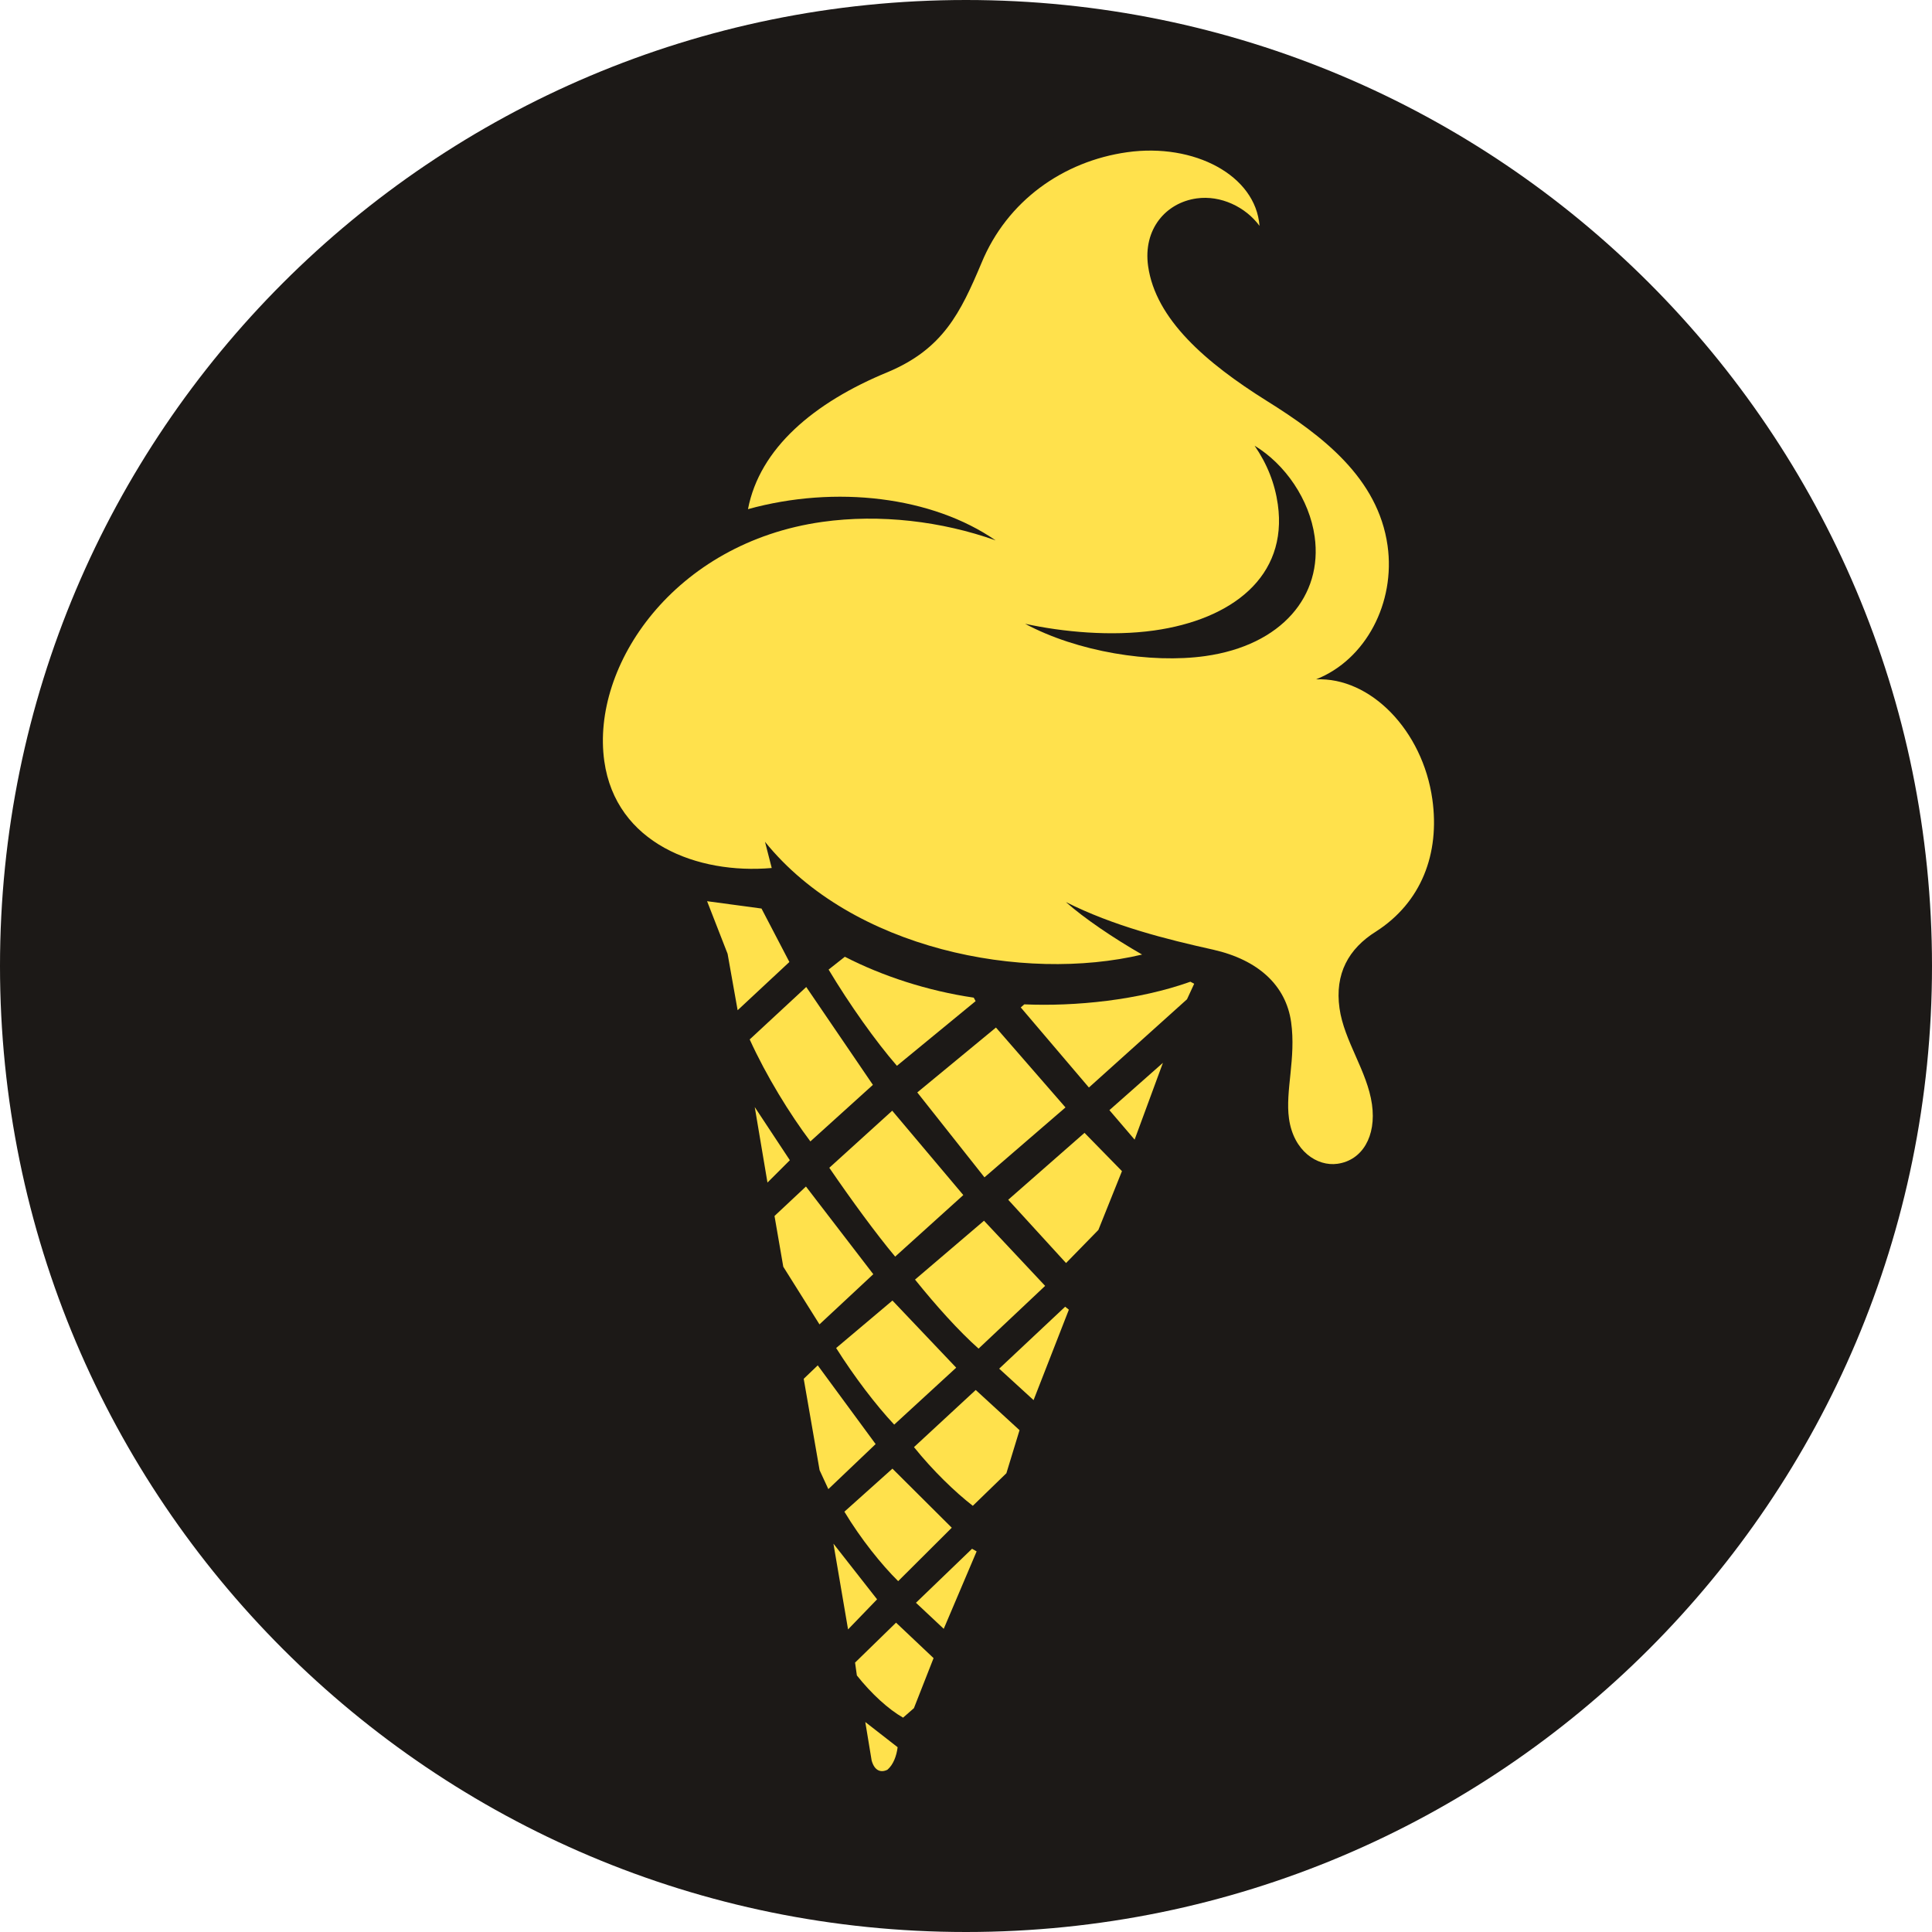
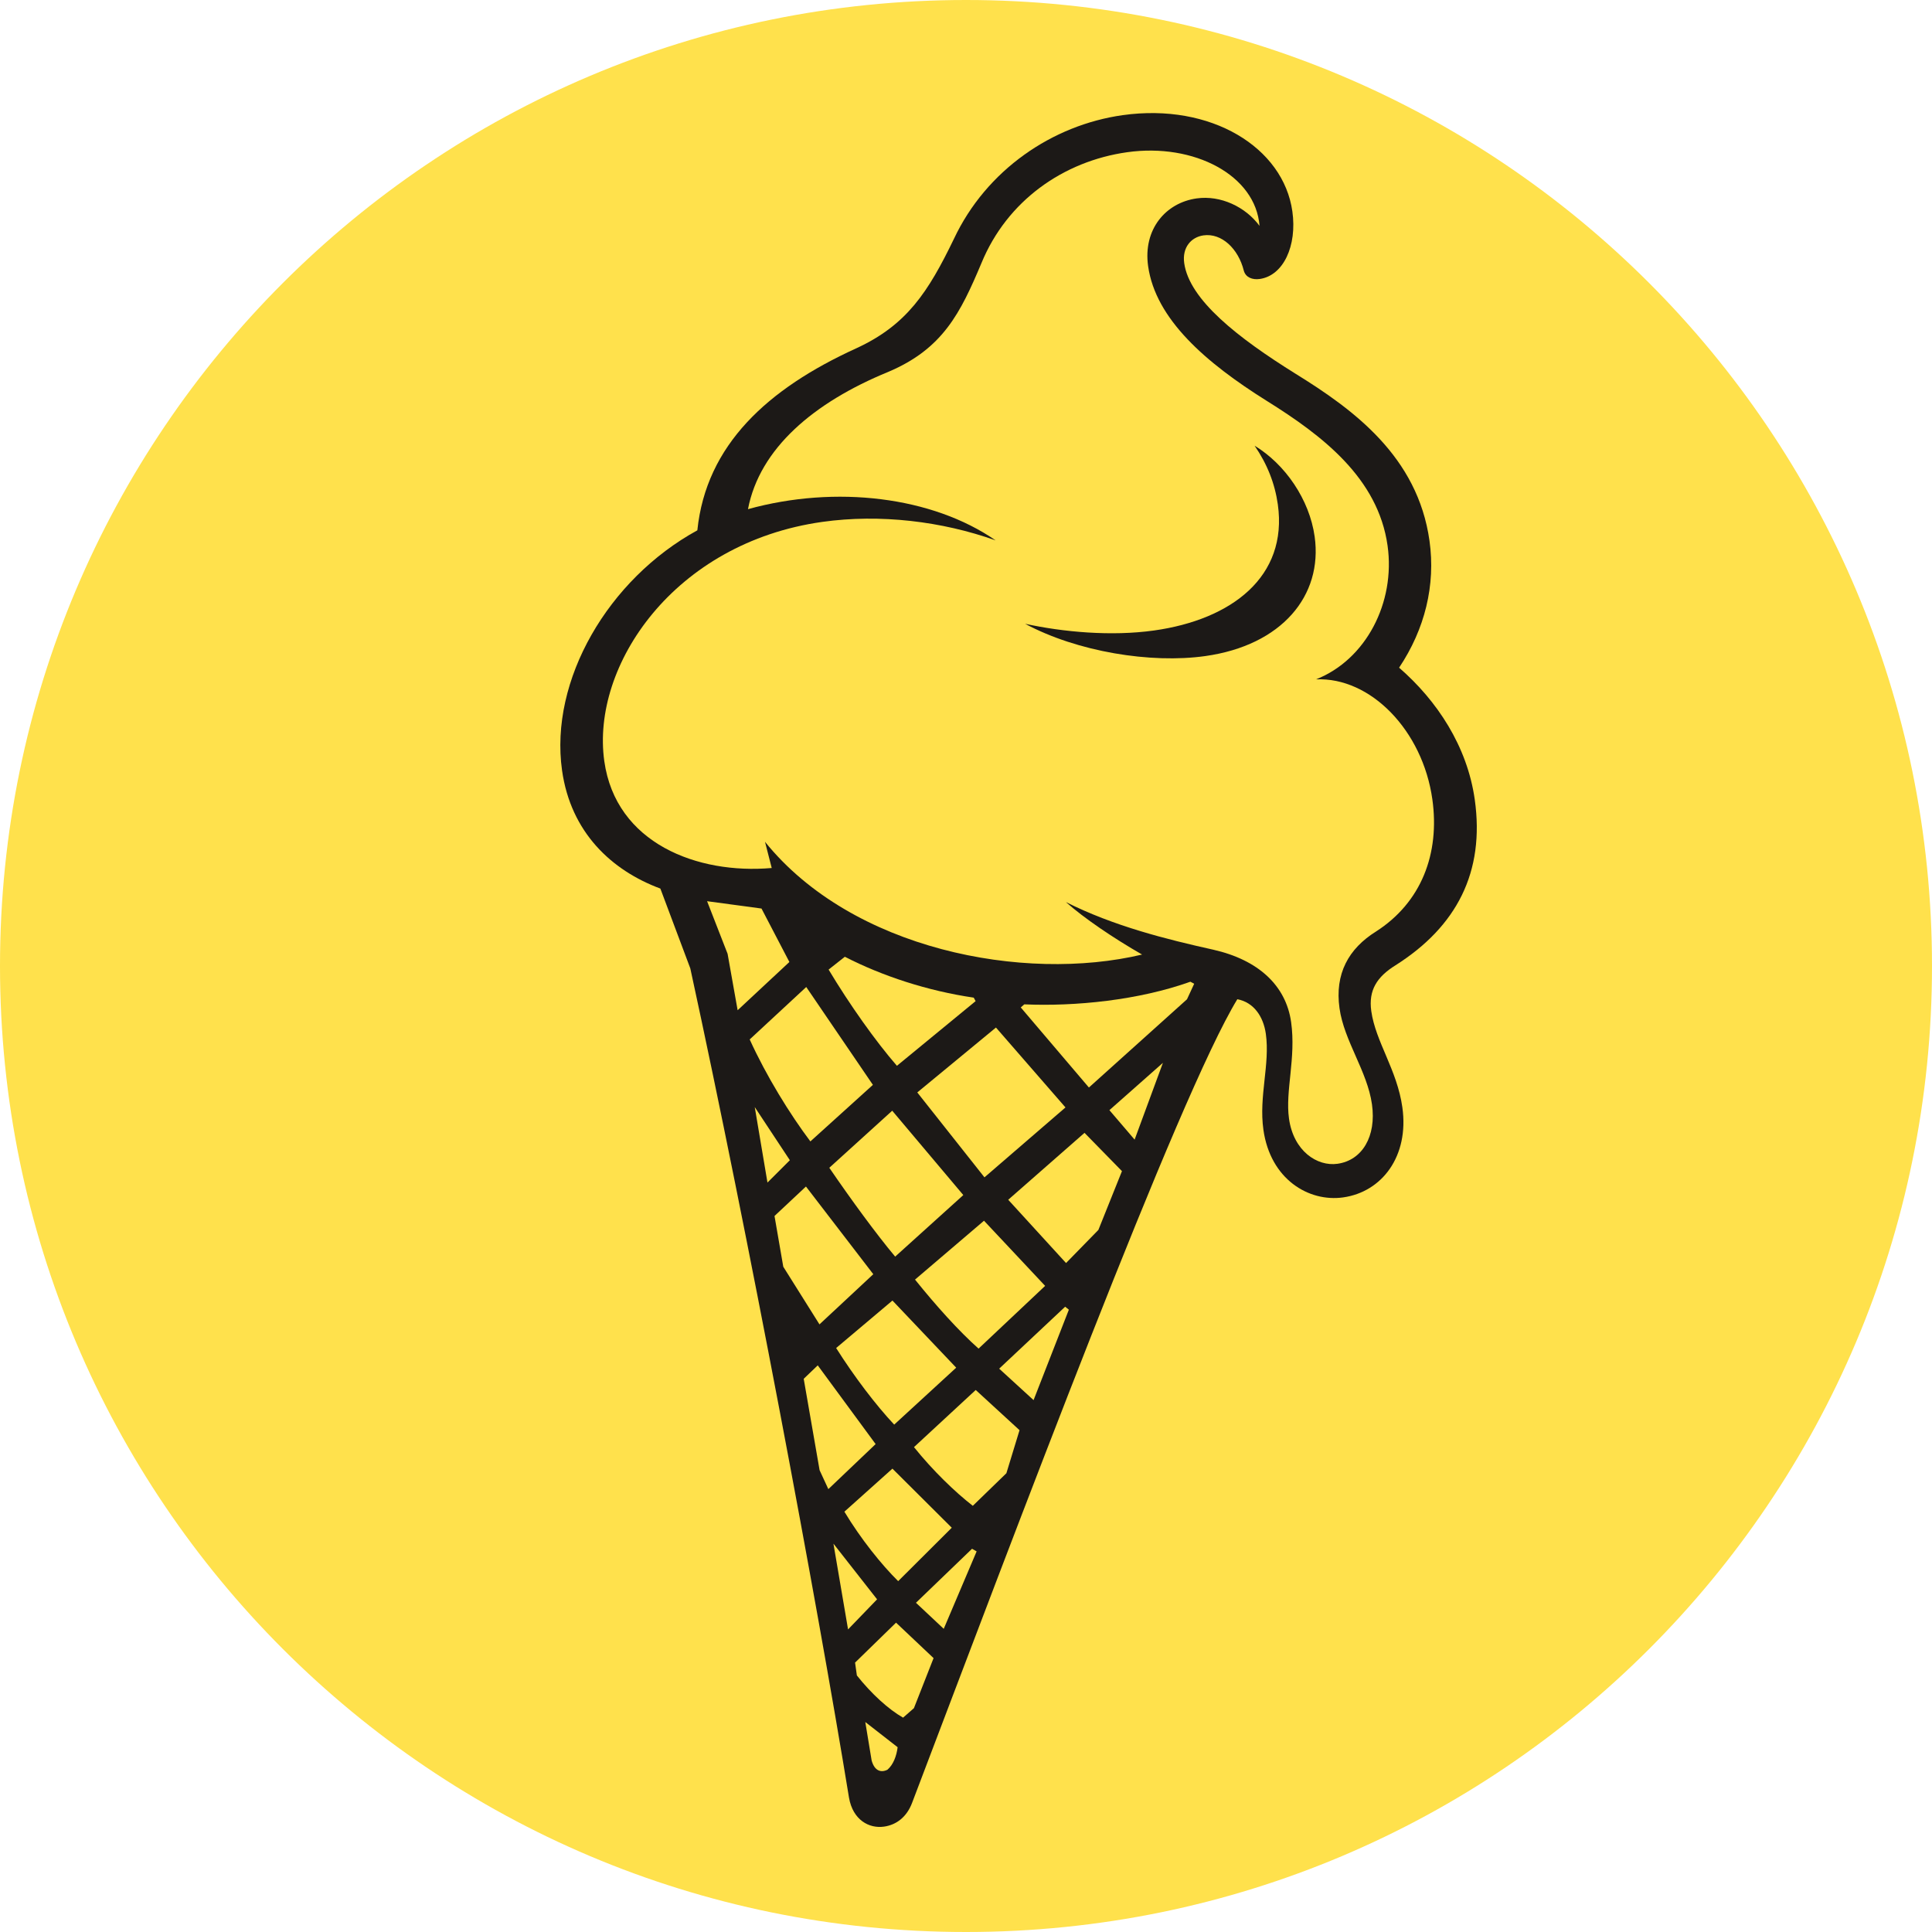
<svg xmlns="http://www.w3.org/2000/svg" width="400" height="400" viewBox="0 0 100 100" fill="none">
-   <circle cx="50" cy="50" r="50" fill="#1C1917" />
+   <circle cx="50" cy="50" r="50" fill="#FFE14C" />
  <g transform="translate(46 92.5) scale(1.2) rotate(-8) translate(-29.2 -74.2)">
    <path d="m57.72 29.45c1.33-1.49 2.06-3.3 2.06-5.24 0-3.67-2.46-6.06-4.71-7.93-2.26-1.89-4.1-3.8-4.1-5.4 0-0.68 0.45-1.07 0.99-1.07 0.79 0 1.41 0.78 1.51 1.75 0.04 0.3 0.31 0.45 0.63 0.45 1.03 0 1.8-1.19 1.8-2.69 0-2.78-2.81-5.13-6.67-5.13-3.06 0-6.15 1.52-7.95 4.27-1.42 2.12-2.53 3.4-4.83 4.09-4.02 1.19-6.99 3.22-7.88 6.82-4.1 1.55-7.22 5.51-7.22 9.44 0 2.7 1.51 4.57 3.49 5.64l0.8 3.59c0.88 11.81 1.61 27.77 1.8 36.37 0.03 0.98 0.67 1.45 1.32 1.45 0.55 0 1.03-0.28 1.34-0.84 6.01-10.92 15.63-28.62 18.72-32.38 0.68 0.23 1.01 0.89 1.01 1.65 0 1.33-0.68 2.62-0.68 4.08 0 2.16 1.5 3.37 3 3.37 1.69 0 3.07-1.36 3.07-3.49 0-1.64-0.75-2.96-0.75-4.3 0-0.91 0.45-1.43 1.31-1.81 2.85-1.29 4.38-3.45 4.38-6.6 0-2.33-1.02-4.46-2.44-6.09z" fill="#1C1917" />
    <path d="m54.1 29.45c2.25-0.54 3.86-2.8 3.86-5.28 0-2.95-2.13-5.1-4.29-6.91-2.38-2-4.26-4.16-4.26-6.47 0-1.6 1.13-2.6 2.48-2.6 1.05 0 2.04 0.66 2.52 1.55 0.14-2.18-2.29-3.94-5.21-3.94-2.78 0-5.42 1.35-6.89 3.86-1.2 2.01-2.16 3.43-4.64 4.09-3.37 0.86-5.95 2.5-6.81 5.02 3.9-0.51 7.95 0.57 10.39 2.82-2.18-1.14-4.78-1.83-7.29-1.83-6.46 0-10.75 4.75-10.75 8.91 0 3.58 3.29 5.4 6.51 5.57l-0.13-1.16c3.07 5.13 10.2 7.57 15.43 7.08-1.12-0.87-2.25-1.89-2.94-2.7 1.89 1.31 4.06 2.19 6.01 2.92 1.87 0.71 2.89 1.97 2.89 3.56 0 1.57-0.67 2.9-0.67 4.11 0 1.42 0.92 2.22 1.8 2.22 1.08 0 1.83-0.94 1.83-2.33 0-1.45-0.81-2.87-0.81-4.3 0-1.5 0.74-2.49 2.02-3.06 2.11-0.97 3.2-2.94 3.2-5.31 0-3-1.91-5.6-4.25-5.82z" fill="#FFE14C" />
    <path d="m52.88 19.1c0.43 0.86 0.64 1.74 0.64 2.65 0 3.15-2.67 4.64-6.04 4.64-1.87 0-3.9-0.48-5.47-1.06 2.06 1.51 5.13 2.46 7.5 2.46 3.33 0 5.39-1.87 5.39-4.45 0-1.61-0.82-3.26-2.02-4.24z" fill="#1C1917" />
    <path d="m26.76 35.27 0.56 2.37 0.09 2.47 2.5-1.75-0.87-2.45-2.28-0.64z" fill="#FFE14C" />
    <path d="m30.48 39.53-2.73 1.9c0.49 1.66 1.27 3.44 1.98 4.72l3.01-2.04-2.26-4.58z" fill="#FFE14C" />
    <path d="m32.31 38.47-0.77 0.45c0.68 1.61 1.58 3.35 2.34 4.52l3.75-2.29-0.06-0.16c-1.94-0.57-3.77-1.47-5.26-2.52z" fill="#FFE14C" />
    <path d="m38.34 42.4-3.75 2.3 2.36 4.03 3.88-2.5-2.49-3.83z" fill="#FFE14C" />
    <path d="m46.92 41.61c-2.32 0.48-5.07 0.37-7.23-0.03l-0.17 0.11 2.43 3.83 4.72-3.18 0.4-0.62-0.15-0.11z" fill="#FFE14C" />
    <path d="m33.41 45.33-3.03 2.06c0.75 1.51 1.6 3.1 2.28 4.19l3.28-2.22-2.53-4.03z" fill="#FFE14C" />
    <path d="m41.49 47.43-3.66 2.4 2.09 3.05 1.58-1.22 1.36-2.37-1.37-1.86z" fill="#FFE14C" />
    <path d="m36.67 50.58-3.3 2.1c0.74 1.24 1.56 2.46 2.3 3.33l3.22-2.28-2.22-3.15z" fill="#FFE14C" />
    <path d="m32.28 53.44-2.69 1.69c0.6 1.33 1.35 2.67 2.02 3.62l2.99-2.06-2.32-3.25z" fill="#FFE14C" />
    <path d="m29.27 48.05-1.52 1.07 0.07 2.22 1.2 2.68 2.6-1.82-2.35-4.15z" fill="#FFE14C" />
    <path d="m27.56 44.35 0.09 3.3 1.09-0.82-1.18-2.48z" fill="#FFE14C" />
    <path d="m28.7 55.76-0.68 0.49 0.13 4 0.26 0.86 2.29-1.64-2-3.71z" fill="#FFE14C" />
    <path d="m31.27 60.62-2.31 1.55c0.54 1.27 1.27 2.49 1.88 3.29l2.61-1.96-2.18-2.88z" fill="#FFE14C" />
    <path d="m35.3 57.76-2.98 2.07c0.66 1.11 1.48 2.16 2.16 2.86l1.63-1.19 0.82-1.76-1.63-1.98z" fill="#FFE14C" />
    <path d="m39.62 54.74-3.19 2.25 1.28 1.55 2.05-3.65-0.14-0.15z" fill="#FFE14C" />
    <path d="m34.19 64.52-2.72 1.97 1.03 1.28 1.87-3.11-0.18-0.14z" fill="#FFE14C" />
    <path d="m30.5 67.22-1.99 1.46v0.56c0.51 0.87 1.15 1.64 1.72 2.08l0.52-0.34 1.14-2.02-1.39-1.74z" fill="#FFE14C" />
    <path d="m28.3 63.47 0.11 3.75 1.42-1.11-1.53-2.64z" fill="#FFE14C" />
    <path d="m28.59 71.28 0.04 1.68c0.06 0.46 0.32 0.59 0.62 0.49 0.28-0.18 0.47-0.53 0.57-0.9l-1.23-1.27z" fill="#FFE14C" />
    <path d="m45.26 44.91-2.57 1.7 0.9 1.41 1.67-3.11z" fill="#FFE14C" />
  </g>
</svg>
